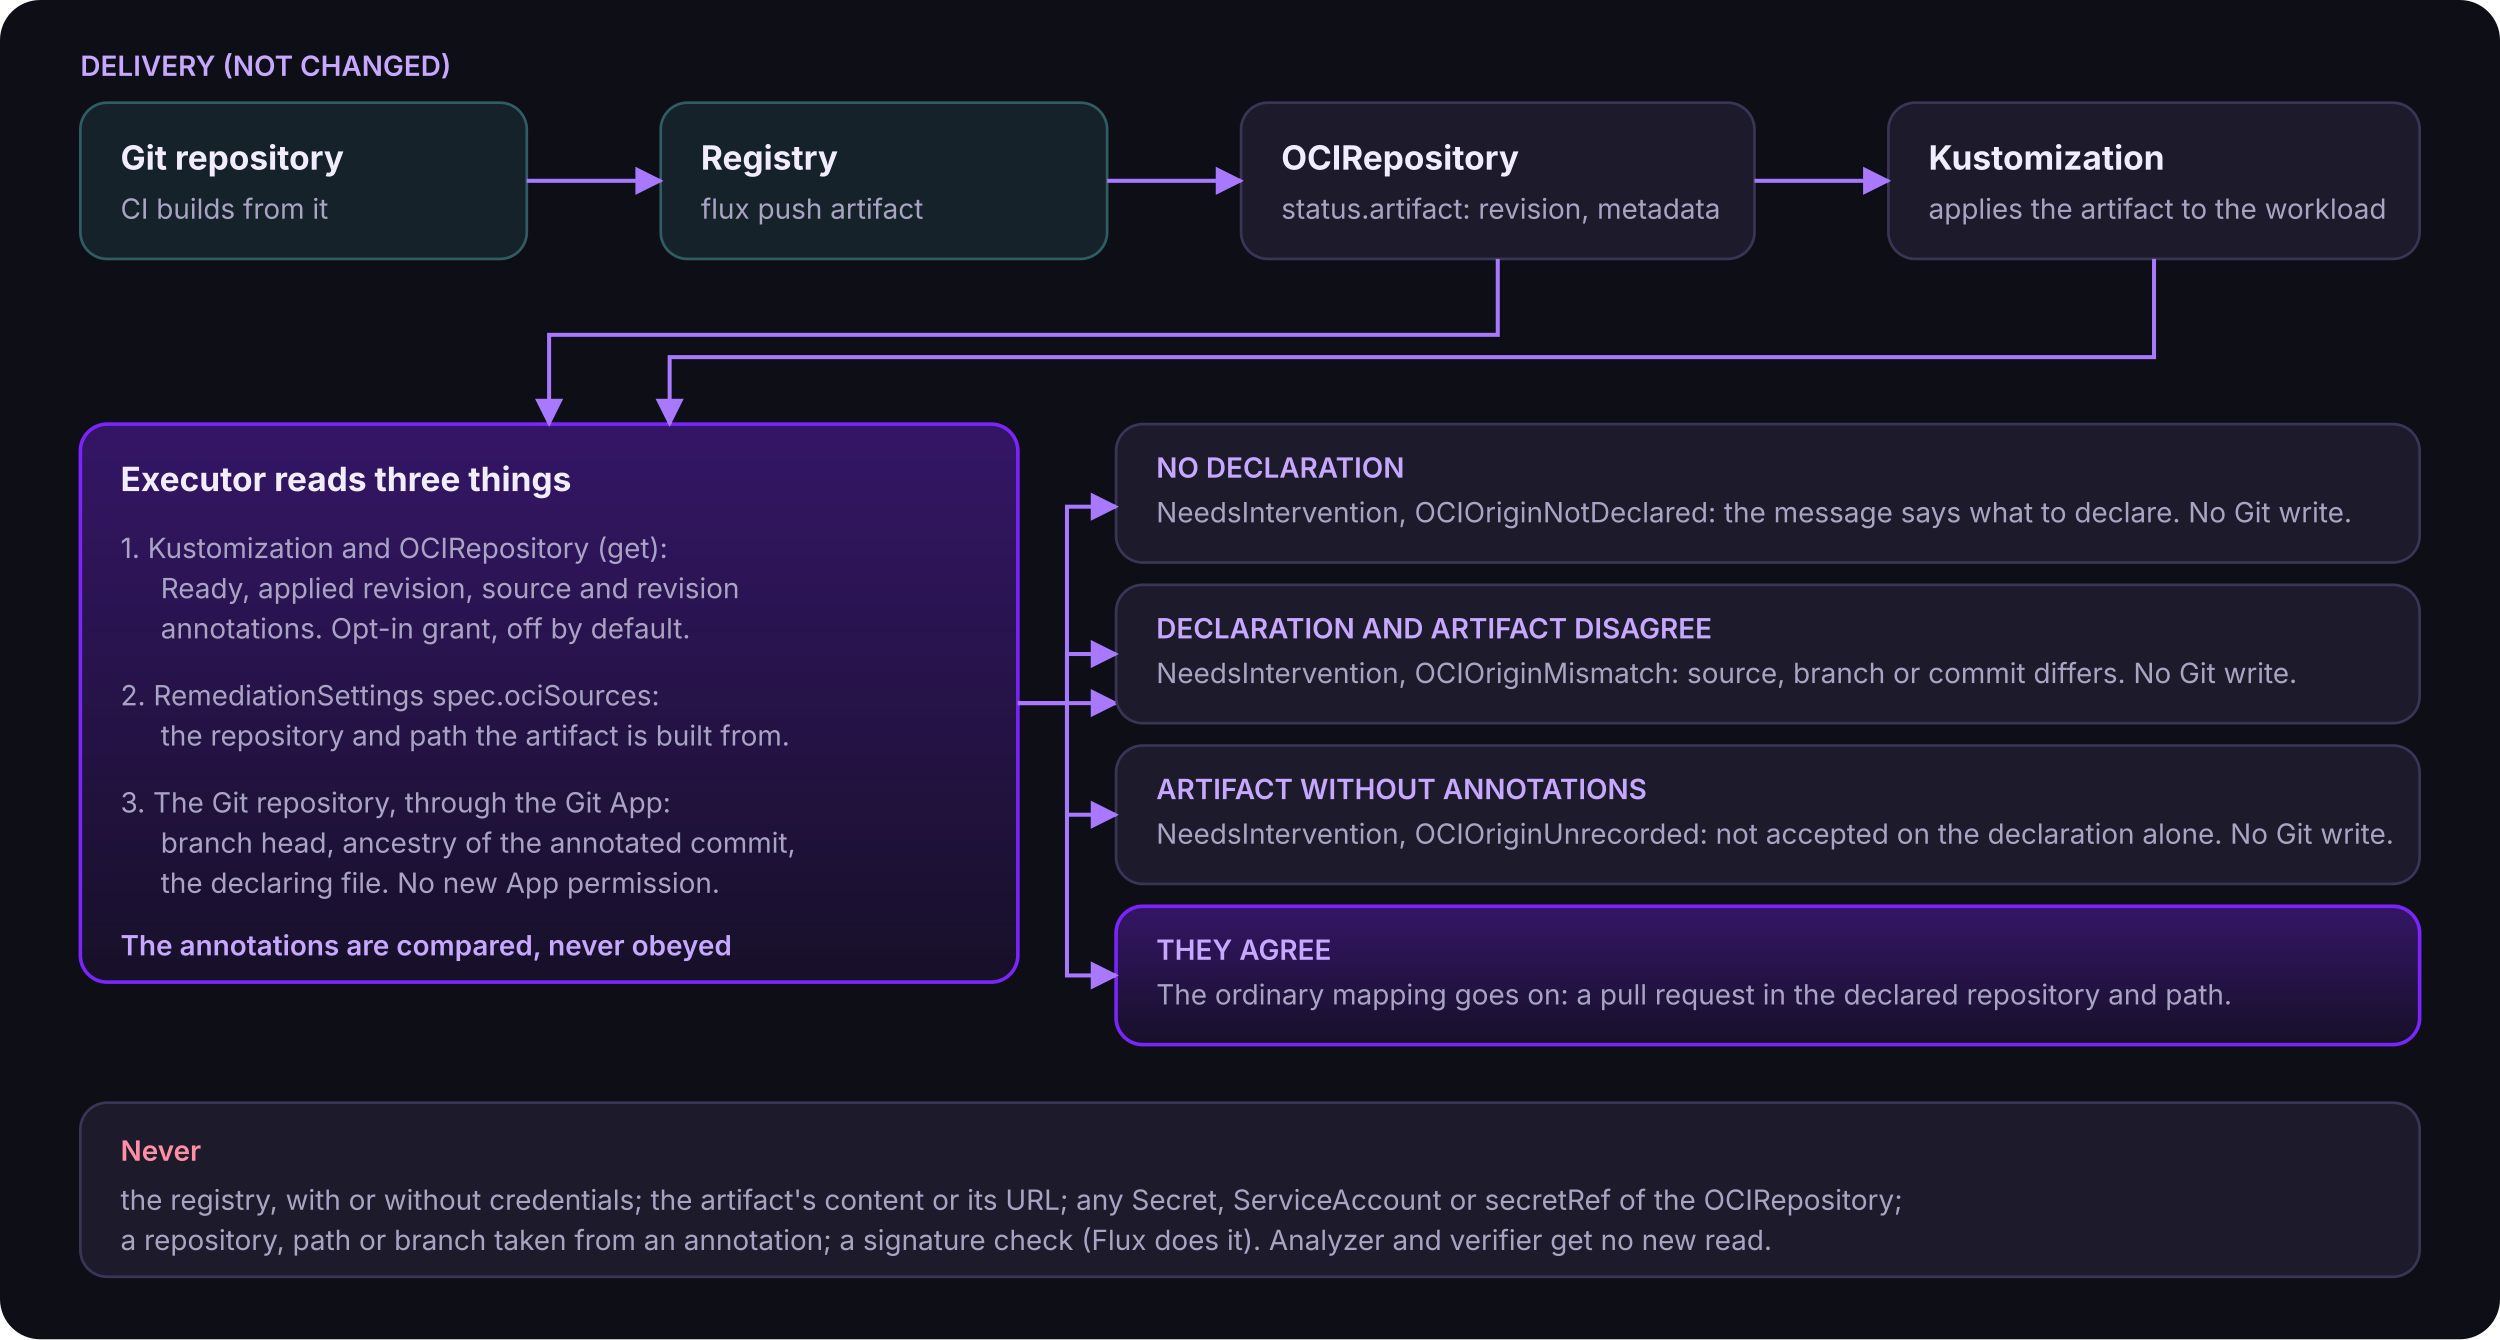
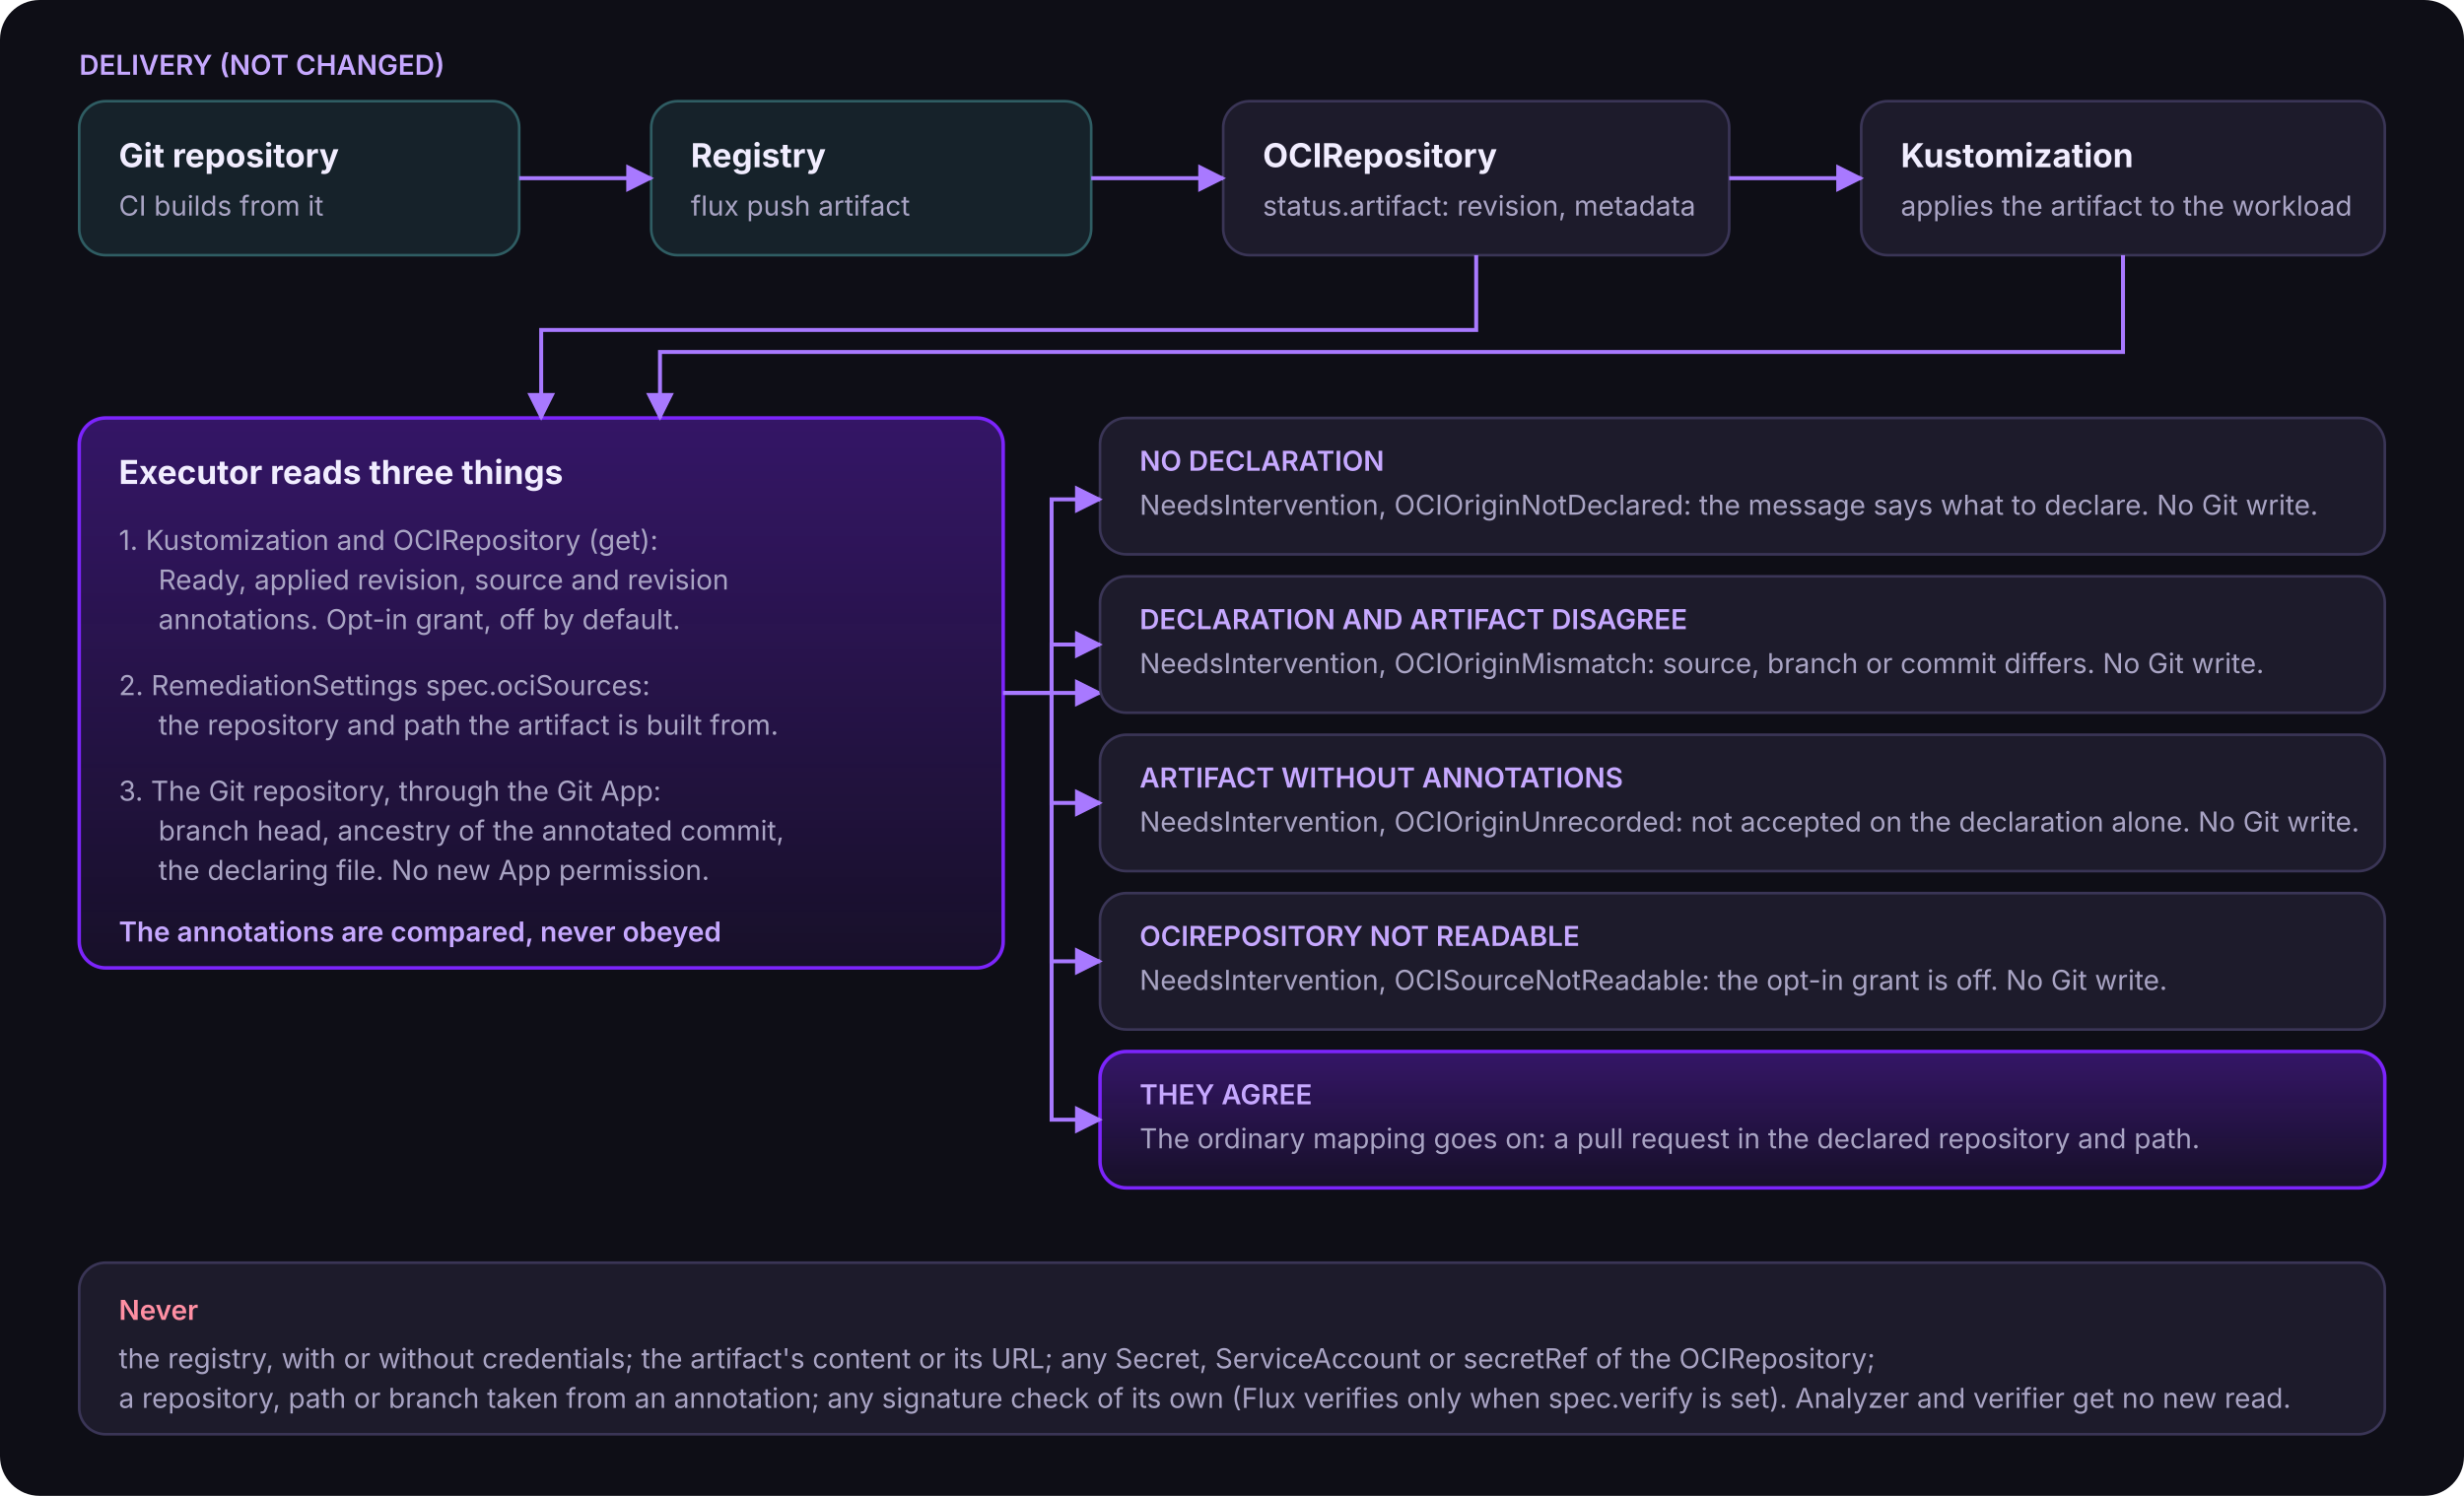
- <svg xmlns="http://www.w3.org/2000/svg" viewBox="0 0 1120 600" role="img" aria-labelledby="t d" font-family="Inter, 'Segoe UI', system-ui, -apple-system, sans-serif">
+ <svg xmlns="http://www.w3.org/2000/svg" viewBox="0 0 1120 680" role="img" aria-labelledby="t d" font-family="Inter, 'Segoe UI', system-ui, -apple-system, sans-serif">
  <defs>
    <marker id="a" viewBox="0 0 10 10" refX="9" refY="5" markerWidth="7" markerHeight="7" orient="auto-start-reverse">
      <path d="M0 0 10 5 0 10z" fill="#a879ff" />
    </marker>
    <linearGradient id="glow" x1="0" y1="0" x2="0" y2="1">
      <stop offset="0" stop-color="#7c24fc" stop-opacity=".35" />
      <stop offset="1" stop-color="#7c24fc" stop-opacity=".08" />
    </linearGradient>
    <style>
      .box{fill:#1d1b2b;stroke:#3a3556;stroke-width:1.2}
      .key{fill:url(#glow);stroke:#7c24fc;stroke-width:1.6}
      .ext{fill:#16222a;stroke:#2f5d63;stroke-width:1.2}
      .h{fill:#f1edff;font-size:15px;font-weight:650}
      .s{fill:#a9a4c4;font-size:12.5px}
      .f{stroke:#a879ff;stroke-width:1.8;fill:none}
      .d{stroke:#6f6a90;stroke-width:1.4;fill:none;stroke-dasharray:5 4}
      .no{fill:#ff8fa3;font-size:12.5px;font-weight:600}
      .tag{fill:#c6a8ff;font-size:12.5px;font-weight:600}
    </style>
  </defs>
-   <rect width="1120" height="600" rx="18" fill="#0e0e16" />
+   <rect width="1120" height="680" rx="18" fill="#0e0e16" />
  <text class="tag" x="36" y="34">DELIVERY (NOT CHANGED)</text>
  <rect class="ext" x="36" y="46" width="200" height="70" rx="12" />
  <text class="h" x="54" y="76">Git repository</text>
  <text class="s" x="54" y="98">CI builds from it</text>
  <rect class="ext" x="296" y="46" width="200" height="70" rx="12" />
  <text class="h" x="314" y="76">Registry</text>
  <text class="s" x="314" y="98">flux push artifact</text>
  <rect class="box" x="556" y="46" width="230" height="70" rx="12" />
  <text class="h" x="574" y="76">OCIRepository</text>
  <text class="s" x="574" y="98">status.artifact: revision, metadata</text>
  <rect class="box" x="846" y="46" width="238" height="70" rx="12" />
  <text class="h" x="864" y="76">Kustomization</text>
  <text class="s" x="864" y="98">applies the artifact to the workload</text>
  <path class="f" d="M236 81H296" marker-end="url(#a)" />
  <path class="f" d="M496 81H556" marker-end="url(#a)" />
  <path class="f" d="M786 81H846" marker-end="url(#a)" />
  <rect class="key" x="36" y="190" width="420" height="250" rx="12" />
  <text class="h" x="54" y="220">Executor reads three things</text>
  <text class="s" x="54" y="250">1. Kustomization and OCIRepository (get):</text>
  <text class="s" x="72" y="268">Ready, applied revision, source and revision</text>
  <text class="s" x="72" y="286">annotations. Opt-in grant, off by default.</text>
  <text class="s" x="54" y="316">2. RemediationSettings spec.ociSources:</text>
  <text class="s" x="72" y="334">the repository and path the artifact is built from.</text>
  <text class="s" x="54" y="364">3. The Git repository, through the Git App:</text>
  <text class="s" x="72" y="382">branch head, ancestry of the annotated commit,</text>
  <text class="s" x="72" y="400">the declaring file. No new App permission.</text>
  <text class="tag" x="54" y="428">The annotations are compared, never obeyed</text>
  <path class="f" d="M671 116V150H246V190" marker-end="url(#a)" />
  <path class="f" d="M965 116V160H300V190" marker-end="url(#a)" />
  <path class="f" d="M456 315H500" marker-end="url(#a)" />
  <rect class="box" x="500" y="190" width="584" height="62" rx="12" />
  <text class="tag" x="518" y="214">NO DECLARATION</text>
  <text class="s" x="518" y="234">NeedsIntervention, OCIOriginNotDeclared: the message says what to declare. No Git write.</text>
  <rect class="box" x="500" y="262" width="584" height="62" rx="12" />
  <text class="tag" x="518" y="286">DECLARATION AND ARTIFACT DISAGREE</text>
  <text class="s" x="518" y="306">NeedsIntervention, OCIOriginMismatch: source, branch or commit differs. No Git write.</text>
  <rect class="box" x="500" y="334" width="584" height="62" rx="12" />
  <text class="tag" x="518" y="358">ARTIFACT WITHOUT ANNOTATIONS</text>
  <text class="s" x="518" y="378">NeedsIntervention, OCIOriginUnrecorded: not accepted on the declaration alone. No Git write.</text>
-   <rect class="key" x="500" y="406" width="584" height="62" rx="12" />
-   <text class="tag" x="518" y="430">THEY AGREE</text>
-   <text class="s" x="518" y="450">The ordinary mapping goes on: a pull request in the declared repository and path.</text>
+   <rect class="box" x="500" y="406" width="584" height="62" rx="12" />
+   <text class="tag" x="518" y="430">OCIREPOSITORY NOT READABLE</text>
+   <text class="s" x="518" y="450">NeedsIntervention, OCISourceNotReadable: the opt-in grant is off. No Git write.</text>
+   <rect class="key" x="500" y="478" width="584" height="62" rx="12" />
+   <text class="tag" x="518" y="502">THEY AGREE</text>
+   <text class="s" x="518" y="522">The ordinary mapping goes on: a pull request in the declared repository and path.</text>
  <path class="f" d="M478 315V227H500" marker-end="url(#a)" />
  <path class="f" d="M478 315V293H500" marker-end="url(#a)" />
  <path class="f" d="M478 315V365H500" marker-end="url(#a)" />
  <path class="f" d="M478 315V437H500" marker-end="url(#a)" />
+   <path class="f" d="M478 315V509H500" marker-end="url(#a)" />
  <path class="f" d="M456 315H478" />
-   <rect class="box" x="36" y="494" width="1048" height="78" rx="12" />
-   <text class="no" x="54" y="520">Never</text>
-   <text class="s" x="54" y="542">the registry, with or without credentials; the artifact's content or its URL; any Secret, ServiceAccount or secretRef of the OCIRepository;</text>
-   <text class="s" x="54" y="560">a repository, path or branch taken from an annotation; a signature check (Flux does it). Analyzer and verifier get no new read.</text>
+   <rect class="box" x="36" y="574" width="1048" height="78" rx="12" />
+   <text class="no" x="54" y="600">Never</text>
+   <text class="s" x="54" y="622">the registry, with or without credentials; the artifact's content or its URL; any Secret, ServiceAccount or secretRef of the OCIRepository;</text>
+   <text class="s" x="54" y="640">a repository, path or branch taken from an annotation; any signature check of its own (Flux verifies only when spec.verify is set). Analyzer and verifier get no new read.</text>
</svg>
